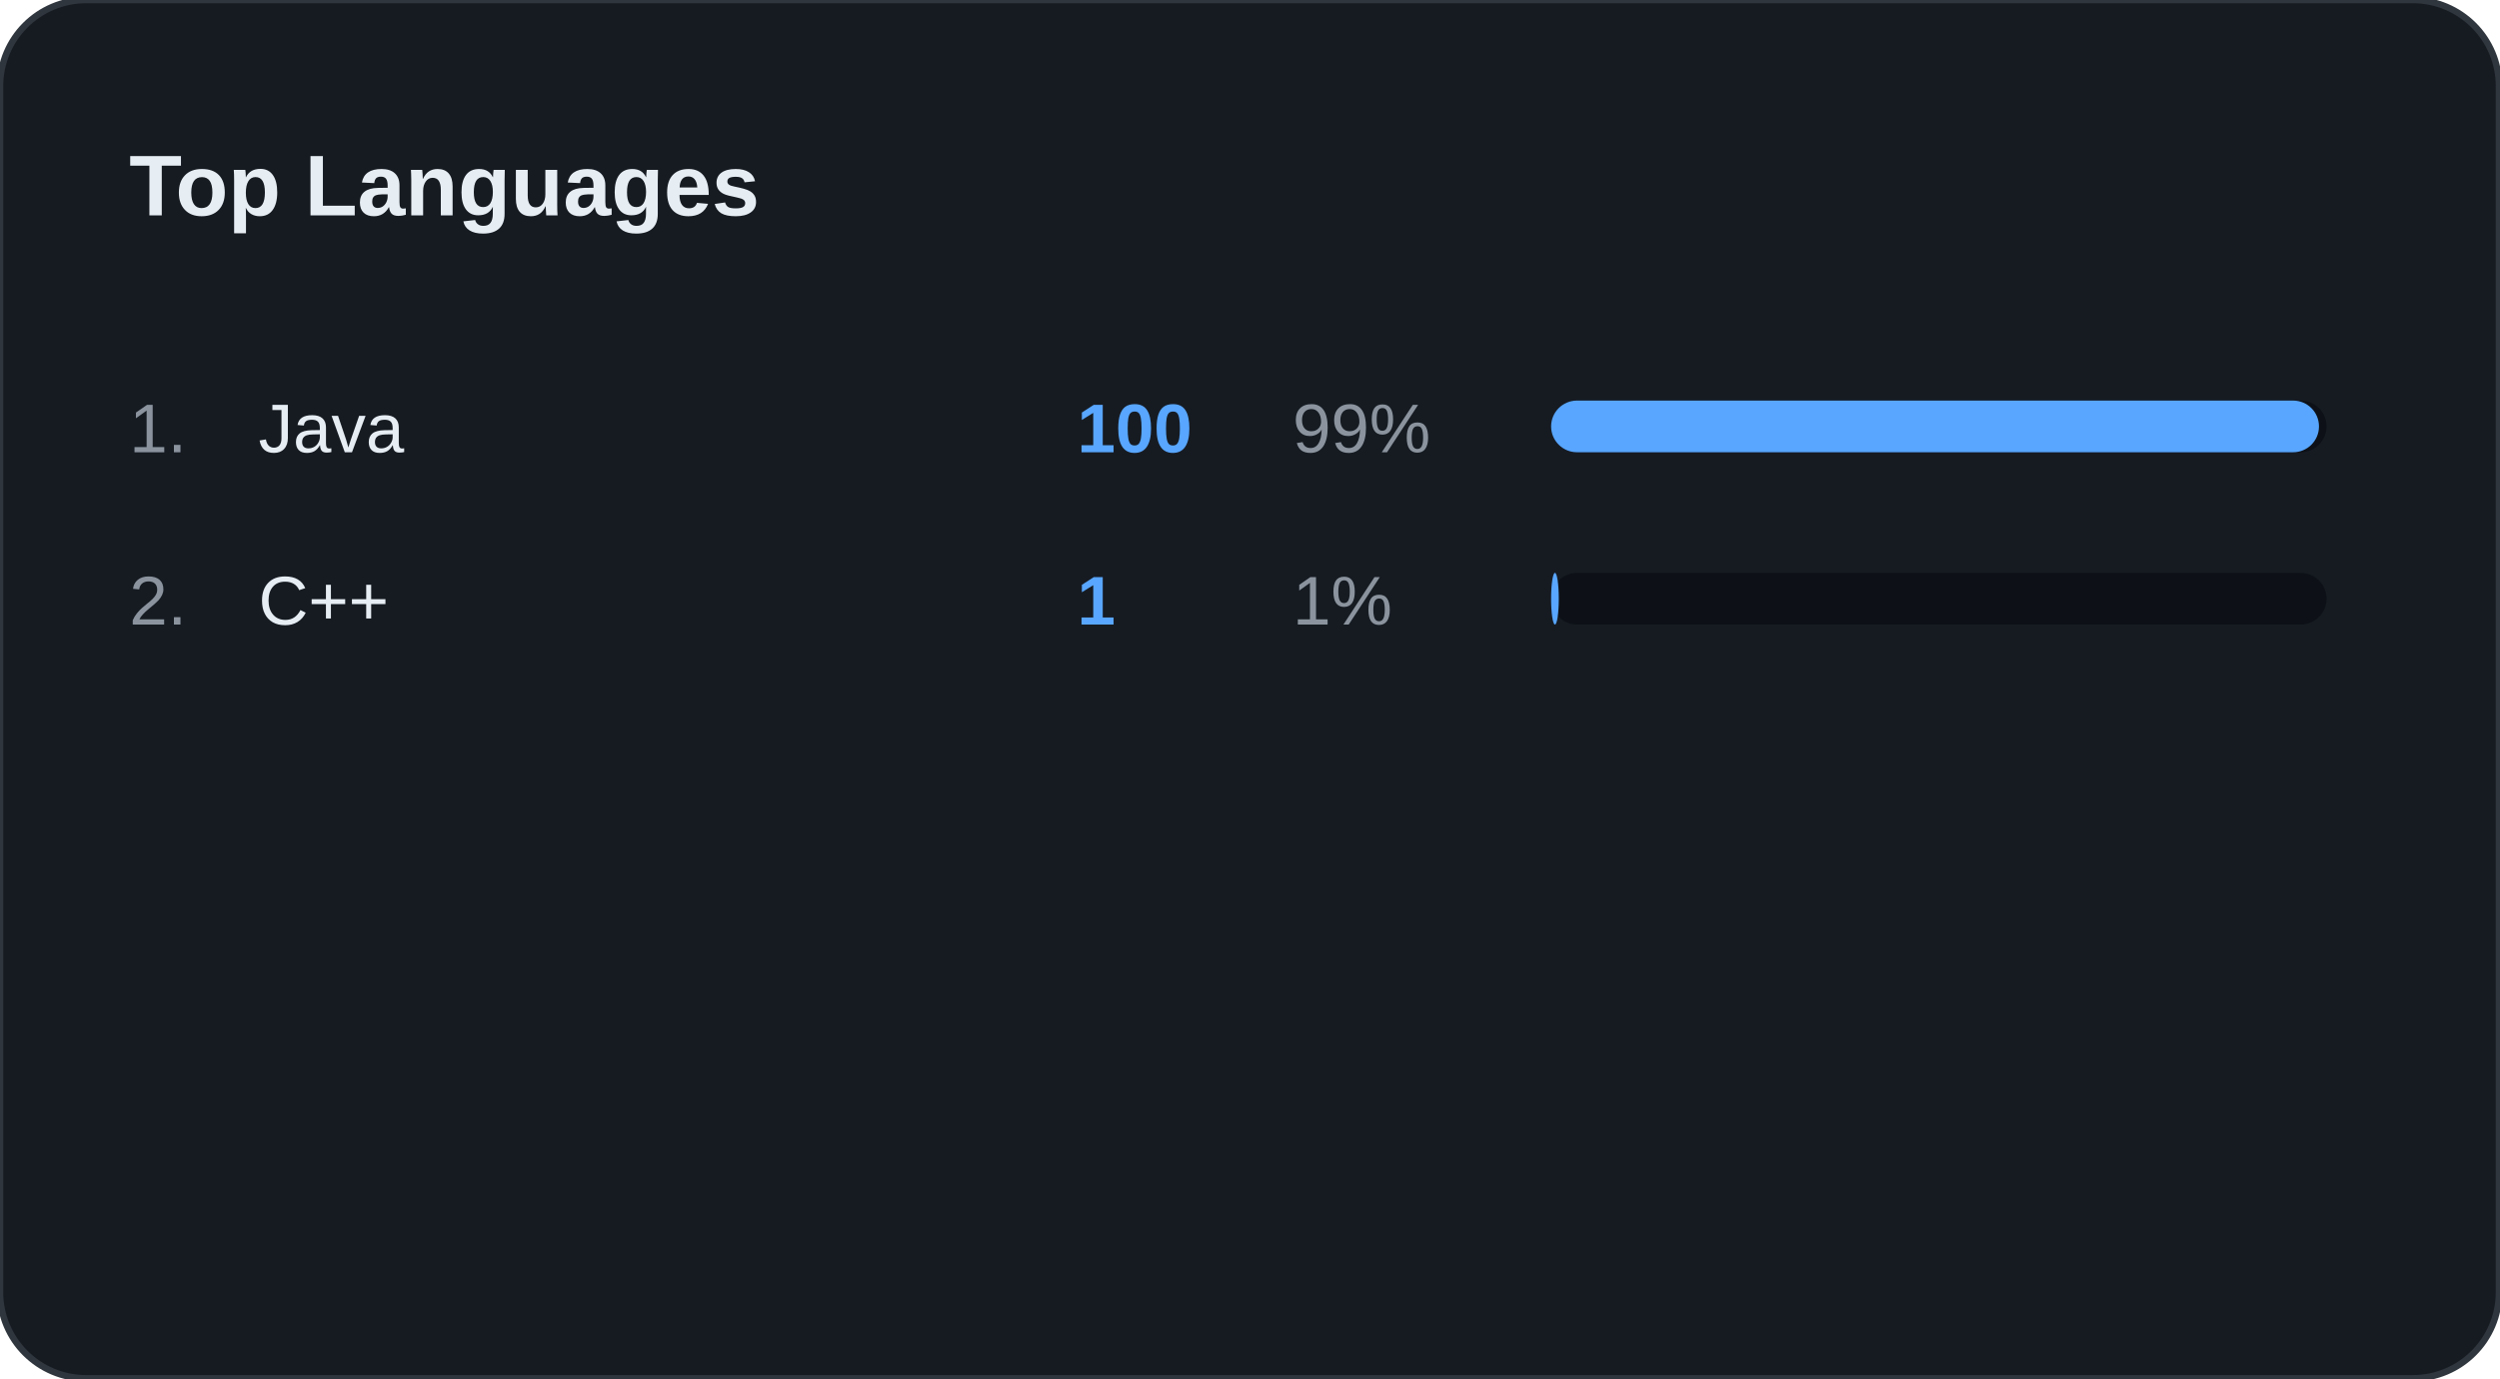
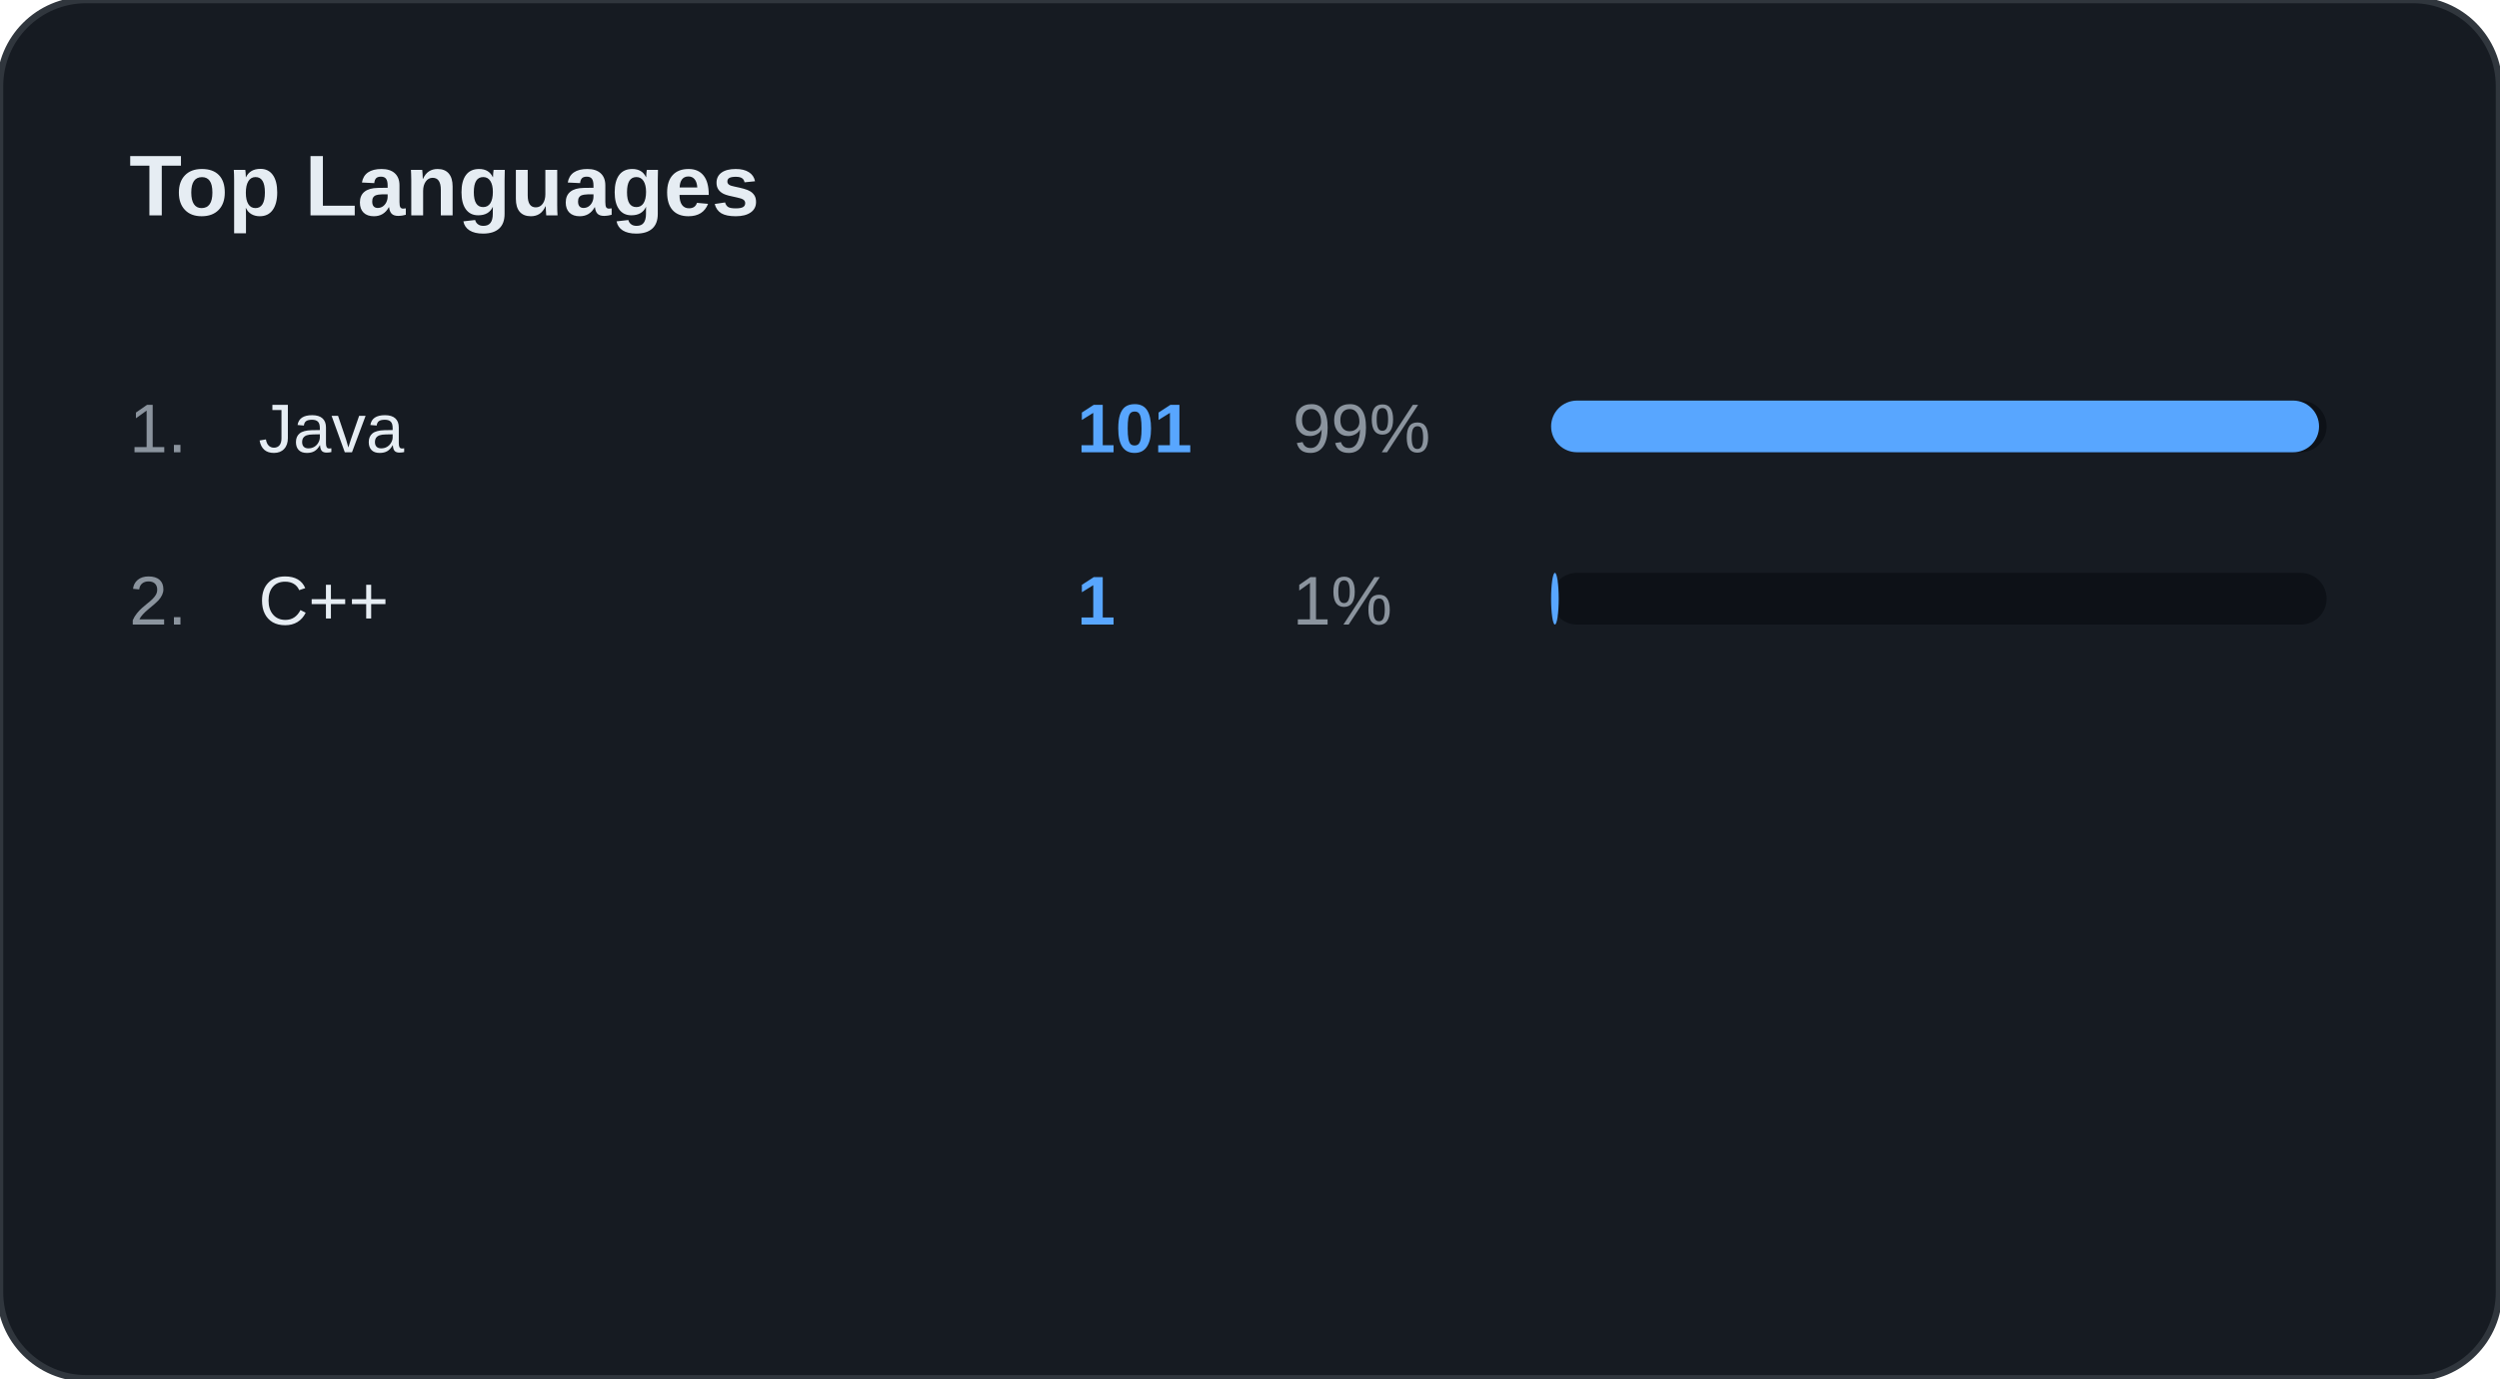
<svg xmlns="http://www.w3.org/2000/svg" width="100%" viewBox="0 0 580 320" preserveAspectRatio="xMidYMid meet">
  <rect width="580" height="320" rx="20" fill="#161B22" stroke="#30363D" stroke-width="1.5" />
  <text x="30" y="50" font-family="Segoe UI, Arial, sans-serif" font-size="20" font-weight="bold" fill="#E6EDF3">Top Languages</text>
  <text x="30" y="105" font-family="Segoe UI, Arial, sans-serif" font-size="16" fill="#8B949E">1.</text>
  <text x="60" y="105" font-family="Segoe UI, Arial, sans-serif" font-size="16" fill="#E6EDF3">Java</text>
-   <text x="250" y="105" font-family="Segoe UI, Arial, sans-serif" font-size="16" font-weight="bold" fill="#58A6FF">100</text>
+   <text x="250" y="105" font-family="Segoe UI, Arial, sans-serif" font-size="16" font-weight="bold" fill="#58A6FF">101</text>
  <text x="300" y="105" font-family="Segoe UI, Arial, sans-serif" font-size="16" fill="#8B949E">99%</text>
  <rect x="360" y="93" width="180" height="12" rx="6" fill="#0D1117" />
-   <rect x="360" y="93" width="178.218" height="12" rx="6" fill="#58A6FF" />
+   <rect x="360" y="93" width="178.235" height="12" rx="6" fill="#58A6FF" />
  <text x="30" y="145" font-family="Segoe UI, Arial, sans-serif" font-size="16" fill="#8B949E">2.</text>
  <text x="60" y="145" font-family="Segoe UI, Arial, sans-serif" font-size="16" fill="#E6EDF3">C++</text>
  <text x="250" y="145" font-family="Segoe UI, Arial, sans-serif" font-size="16" font-weight="bold" fill="#58A6FF">1</text>
  <text x="300" y="145" font-family="Segoe UI, Arial, sans-serif" font-size="16" fill="#8B949E">1%</text>
  <rect x="360" y="133" width="180" height="12" rx="6" fill="#0D1117" />
-   <rect x="360" y="133" width="1.782" height="12" rx="6" fill="#58A6FF" />
+   <rect x="360" y="133" width="1.765" height="12" rx="6" fill="#58A6FF" />
</svg>
